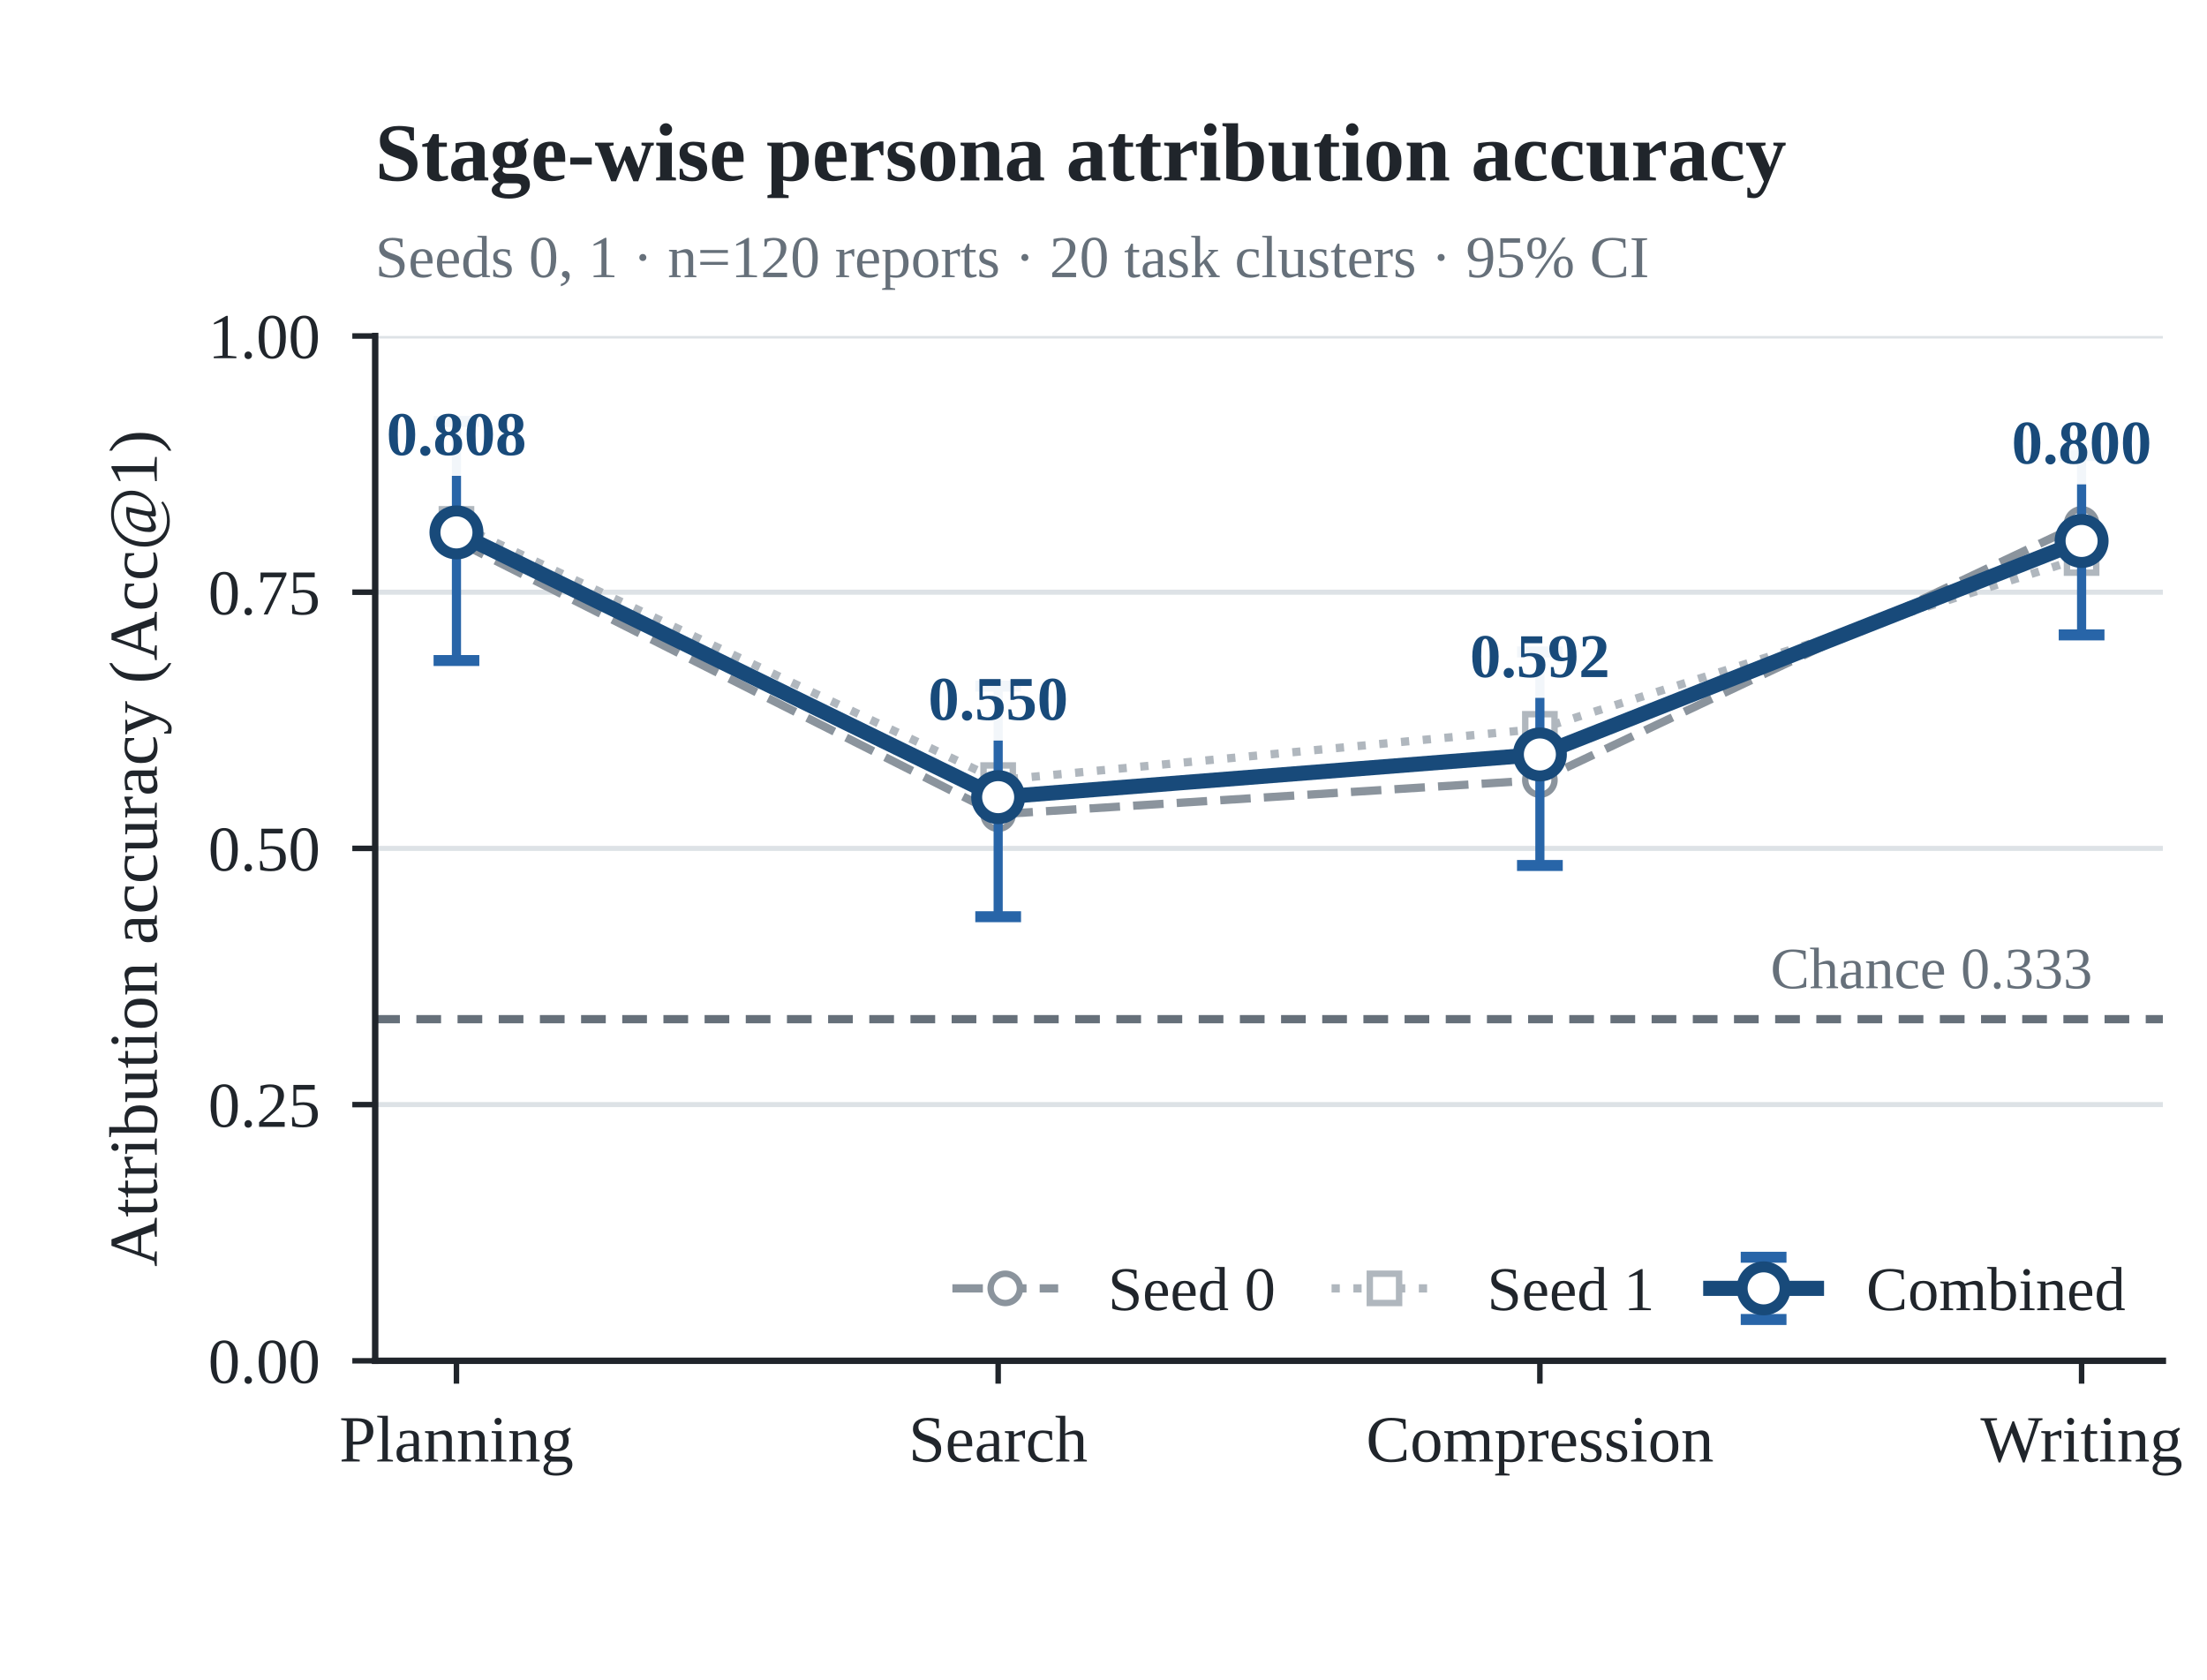
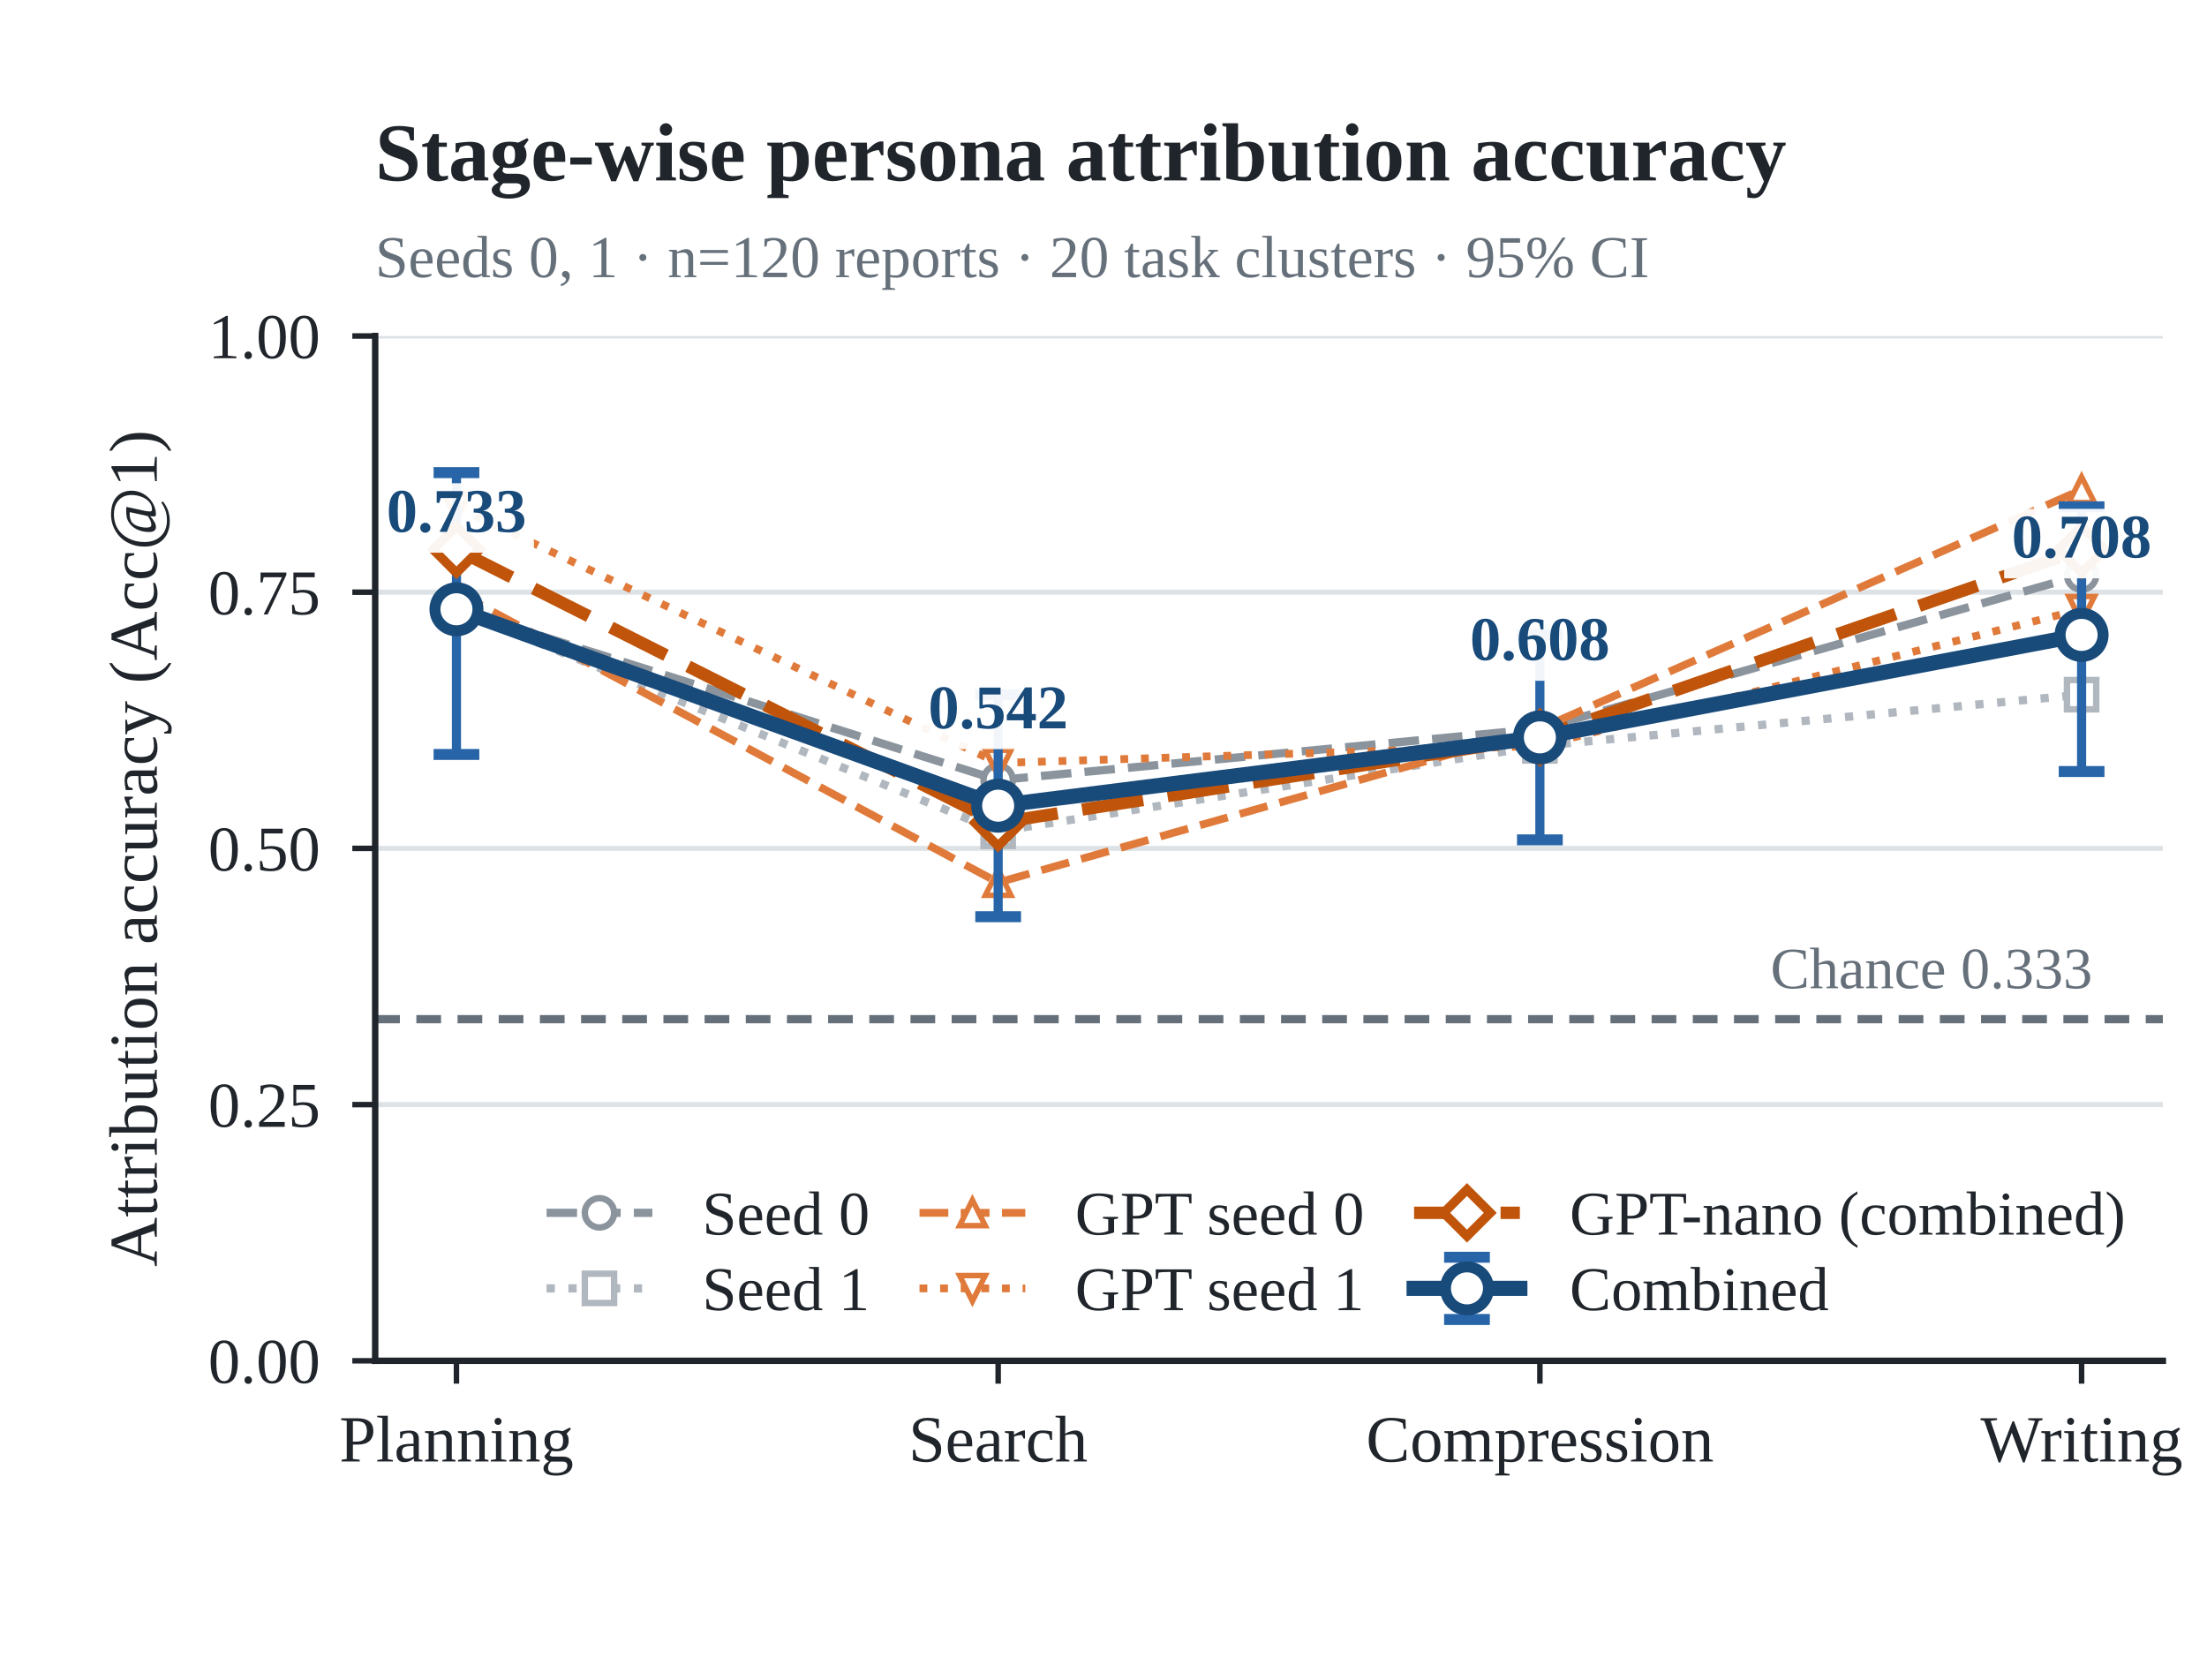
<svg xmlns="http://www.w3.org/2000/svg" xmlns:xlink="http://www.w3.org/1999/xlink" width="241.2pt" height="183.6pt" viewBox="0 0 241.2 183.6" version="1.1">
  <defs>
    <style type="text/css">*{stroke-linejoin: round; stroke-linecap: butt}</style>
  </defs>
  <g id="figure_1">
    <g id="patch_1">
      <path d="M 0 183.6  L 241.2 183.6  L 241.2 0  L 0 0  z " style="fill: #ffffff" />
    </g>
    <g id="axes_1">
      <g id="patch_2">
        <path d="M 41.004 148.716  L 236.376 148.716  L 236.376 36.72  L 41.004 36.72  z " style="fill: #ffffff" />
      </g>
      <g id="line2d_1">
-         <path d="M 41.004 111.384  L 236.376 111.384  " clip-path="url(#pab45035214)" style="fill: none; stroke-dasharray: 2.7,1.8; stroke-dashoffset: 0; stroke: #66707a; stroke-width: 0.9" />
+         <path d="M 41.004 111.384  L 236.376 111.384  " clip-path="url(#p78f866732e)" style="fill: none; stroke-dasharray: 2.7,1.8; stroke-dashoffset: 0; stroke: #66707a; stroke-width: 0.9" />
      </g>
      <g id="matplotlib.axis_1">
        <g id="xtick_1">
          <g id="line2d_2">
            <defs>
-               <path id="m166d0f0715" d="M 0 0  L 0 2.5  " style="stroke: #20252b; stroke-width: 0.6" />
+               <path id="mb2347162bd" d="M 0 0  L 0 2.5  " style="stroke: #20252b; stroke-width: 0.6" />
            </defs>
            <g>
-               <use xlink:href="#m166d0f0715" x="49.885" y="148.716" style="fill: #20252b; stroke: #20252b; stroke-width: 0.6" />
+               <use xlink:href="#mb2347162bd" x="49.885" y="148.716" style="fill: #20252b; stroke: #20252b; stroke-width: 0.6" />
            </g>
          </g>
          <g id="text_1">
            <text style="font-size: 7.2px; font-family: 'Times New Roman', 'Times', 'DejaVu Serif', serif; text-anchor: middle; fill: #20252b" x="49.885" y="159.715" transform="rotate(-0 49.88455 159.7155)">Planning</text>
          </g>
        </g>
        <g id="xtick_2">
          <g id="line2d_3">
            <g>
-               <use xlink:href="#m166d0f0715" x="109.088" y="148.716" style="fill: #20252b; stroke: #20252b; stroke-width: 0.6" />
+               <use xlink:href="#mb2347162bd" x="109.088" y="148.716" style="fill: #20252b; stroke: #20252b; stroke-width: 0.6" />
            </g>
          </g>
          <g id="text_2">
            <text style="font-size: 7.2px; font-family: 'Times New Roman', 'Times', 'DejaVu Serif', serif; text-anchor: middle; fill: #20252b" x="109.088" y="159.715" transform="rotate(-0 109.0882 159.7155)">Search</text>
          </g>
        </g>
        <g id="xtick_3">
          <g id="line2d_4">
            <g>
-               <use xlink:href="#m166d0f0715" x="168.292" y="148.716" style="fill: #20252b; stroke: #20252b; stroke-width: 0.6" />
+               <use xlink:href="#mb2347162bd" x="168.292" y="148.716" style="fill: #20252b; stroke: #20252b; stroke-width: 0.6" />
            </g>
          </g>
          <g id="text_3">
            <text style="font-size: 7.2px; font-family: 'Times New Roman', 'Times', 'DejaVu Serif', serif; text-anchor: middle; fill: #20252b" x="168.292" y="159.715" transform="rotate(-0 168.2918 159.7155)">Compression</text>
          </g>
        </g>
        <g id="xtick_4">
          <g id="line2d_5">
            <g>
-               <use xlink:href="#m166d0f0715" x="227.495" y="148.716" style="fill: #20252b; stroke: #20252b; stroke-width: 0.6" />
+               <use xlink:href="#mb2347162bd" x="227.495" y="148.716" style="fill: #20252b; stroke: #20252b; stroke-width: 0.6" />
            </g>
          </g>
          <g id="text_4">
            <text style="font-size: 7.2px; font-family: 'Times New Roman', 'Times', 'DejaVu Serif', serif; text-anchor: middle; fill: #20252b" x="227.495" y="159.715" transform="rotate(-0 227.4955 159.7155)">Writing</text>
          </g>
        </g>
      </g>
      <g id="matplotlib.axis_2">
        <g id="ytick_1">
          <g id="line2d_6">
-             <path d="M 41.004 148.716  L 236.376 148.716  " clip-path="url(#pab45035214)" style="fill: none; stroke: #dde2e6; stroke-width: 0.55; stroke-linecap: square" />
+             <path d="M 41.004 148.716  L 236.376 148.716  " clip-path="url(#p78f866732e)" style="fill: none; stroke: #dde2e6; stroke-width: 0.55; stroke-linecap: square" />
          </g>
          <g id="line2d_7">
            <defs>
-               <path id="mcbab3c09da" d="M 0 0  L -2.5 0  " style="stroke: #20252b; stroke-width: 0.6" />
+               <path id="mfb5bb5ffe0" d="M 0 0  L -2.5 0  " style="stroke: #20252b; stroke-width: 0.6" />
            </defs>
            <g>
-               <use xlink:href="#mcbab3c09da" x="41.004" y="148.716" style="fill: #20252b; stroke: #20252b; stroke-width: 0.6" />
+               <use xlink:href="#mfb5bb5ffe0" x="41.004" y="148.716" style="fill: #20252b; stroke: #20252b; stroke-width: 0.6" />
            </g>
          </g>
          <g id="text_5">
            <text style="font-size: 7px; font-family: 'Times New Roman', 'Times', 'DejaVu Serif', serif; text-anchor: end; fill: #20252b" x="35.004" y="151.146" transform="rotate(-0 35.004 151.1463)">0.00</text>
          </g>
        </g>
        <g id="ytick_2">
          <g id="line2d_8">
-             <path d="M 41.004 120.717  L 236.376 120.717  " clip-path="url(#pab45035214)" style="fill: none; stroke: #dde2e6; stroke-width: 0.55; stroke-linecap: square" />
+             <path d="M 41.004 120.717  L 236.376 120.717  " clip-path="url(#p78f866732e)" style="fill: none; stroke: #dde2e6; stroke-width: 0.55; stroke-linecap: square" />
          </g>
          <g id="line2d_9">
            <g>
-               <use xlink:href="#mcbab3c09da" x="41.004" y="120.717" style="fill: #20252b; stroke: #20252b; stroke-width: 0.6" />
+               <use xlink:href="#mfb5bb5ffe0" x="41.004" y="120.717" style="fill: #20252b; stroke: #20252b; stroke-width: 0.6" />
            </g>
          </g>
          <g id="text_6">
            <text style="font-size: 7px; font-family: 'Times New Roman', 'Times', 'DejaVu Serif', serif; text-anchor: end; fill: #20252b" x="35.004" y="123.147" transform="rotate(-0 35.004 123.1473)">0.25</text>
          </g>
        </g>
        <g id="ytick_3">
          <g id="line2d_10">
-             <path d="M 41.004 92.718  L 236.376 92.718  " clip-path="url(#pab45035214)" style="fill: none; stroke: #dde2e6; stroke-width: 0.55; stroke-linecap: square" />
+             <path d="M 41.004 92.718  L 236.376 92.718  " clip-path="url(#p78f866732e)" style="fill: none; stroke: #dde2e6; stroke-width: 0.55; stroke-linecap: square" />
          </g>
          <g id="line2d_11">
            <g>
-               <use xlink:href="#mcbab3c09da" x="41.004" y="92.718" style="fill: #20252b; stroke: #20252b; stroke-width: 0.6" />
+               <use xlink:href="#mfb5bb5ffe0" x="41.004" y="92.718" style="fill: #20252b; stroke: #20252b; stroke-width: 0.6" />
            </g>
          </g>
          <g id="text_7">
            <text style="font-size: 7px; font-family: 'Times New Roman', 'Times', 'DejaVu Serif', serif; text-anchor: end; fill: #20252b" x="35.004" y="95.148" transform="rotate(-0 35.004 95.14831)">0.50</text>
          </g>
        </g>
        <g id="ytick_4">
          <g id="line2d_12">
-             <path d="M 41.004 64.719  L 236.376 64.719  " clip-path="url(#pab45035214)" style="fill: none; stroke: #dde2e6; stroke-width: 0.55; stroke-linecap: square" />
+             <path d="M 41.004 64.719  L 236.376 64.719  " clip-path="url(#p78f866732e)" style="fill: none; stroke: #dde2e6; stroke-width: 0.55; stroke-linecap: square" />
          </g>
          <g id="line2d_13">
            <g>
-               <use xlink:href="#mcbab3c09da" x="41.004" y="64.719" style="fill: #20252b; stroke: #20252b; stroke-width: 0.6" />
+               <use xlink:href="#mfb5bb5ffe0" x="41.004" y="64.719" style="fill: #20252b; stroke: #20252b; stroke-width: 0.6" />
            </g>
          </g>
          <g id="text_8">
            <text style="font-size: 7px; font-family: 'Times New Roman', 'Times', 'DejaVu Serif', serif; text-anchor: end; fill: #20252b" x="35.004" y="67.149" transform="rotate(-0 35.004 67.14931)">0.75</text>
          </g>
        </g>
        <g id="ytick_5">
          <g id="line2d_14">
-             <path d="M 41.004 36.72  L 236.376 36.72  " clip-path="url(#pab45035214)" style="fill: none; stroke: #dde2e6; stroke-width: 0.55; stroke-linecap: square" />
+             <path d="M 41.004 36.72  L 236.376 36.72  " clip-path="url(#p78f866732e)" style="fill: none; stroke: #dde2e6; stroke-width: 0.55; stroke-linecap: square" />
          </g>
          <g id="line2d_15">
            <g>
-               <use xlink:href="#mcbab3c09da" x="41.004" y="36.72" style="fill: #20252b; stroke: #20252b; stroke-width: 0.6" />
+               <use xlink:href="#mfb5bb5ffe0" x="41.004" y="36.72" style="fill: #20252b; stroke: #20252b; stroke-width: 0.6" />
            </g>
          </g>
          <g id="text_9">
            <text style="font-size: 7px; font-family: 'Times New Roman', 'Times', 'DejaVu Serif', serif; text-anchor: end; fill: #20252b" x="35.004" y="39.15" transform="rotate(-0 35.004 39.15031)">1.00</text>
          </g>
        </g>
        <g id="text_10">
          <text style="font-size: 7.5px; font-family: 'Times New Roman', 'Times', 'DejaVu Serif', serif; text-anchor: middle; fill: #20252b" x="17.136" y="92.718" transform="rotate(-90 17.13564 92.718)">Attribution accuracy (Acc@1)</text>
        </g>
      </g>
      <g id="line2d_16">
-         <path d="M 49.885 59.119  L 109.088 88.985  L 168.292 85.252  L 227.495 57.253  " clip-path="url(#pab45035214)" style="fill: none; stroke-dasharray: 3.33,1.44; stroke-dashoffset: 0; stroke: #8b949d; stroke-width: 0.9" />
-         <defs>
-           <path id="m9dfb636e91" d="M 0 1.6  C 0.424 1.6 0.831 1.431 1.131 1.131  C 1.431 0.831 1.6 0.424 1.6 0  C 1.6 -0.424 1.431 -0.831 1.131 -1.131  C 0.831 -1.431 0.424 -1.6 0 -1.6  C -0.424 -1.6 -0.831 -1.431 -1.131 -1.131  C -1.431 -0.831 -1.6 -0.424 -1.6 0  C -1.6 0.424 -1.431 0.831 -1.131 1.131  C -0.831 1.431 -0.424 1.6 0 1.6  z " style="stroke: #8b949d; stroke-width: 0.7" />
-         </defs>
-         <g clip-path="url(#pab45035214)">
-           <use xlink:href="#m9dfb636e91" x="49.885" y="59.119" style="fill: #ffffff; stroke: #8b949d; stroke-width: 0.7" />
-           <use xlink:href="#m9dfb636e91" x="109.088" y="88.985" style="fill: #ffffff; stroke: #8b949d; stroke-width: 0.7" />
-           <use xlink:href="#m9dfb636e91" x="168.292" y="85.252" style="fill: #ffffff; stroke: #8b949d; stroke-width: 0.7" />
-           <use xlink:href="#m9dfb636e91" x="227.495" y="57.253" style="fill: #ffffff; stroke: #8b949d; stroke-width: 0.7" />
+         <path d="M 49.885 66.586  L 109.088 85.252  L 168.292 79.652  L 227.495 62.852  " clip-path="url(#p78f866732e)" style="fill: none; stroke-dasharray: 3.33,1.44; stroke-dashoffset: 0; stroke: #8b949d; stroke-width: 0.9" />
+         <defs>
+           <path id="m407ecb4b73" d="M 0 1.6  C 0.424 1.6 0.831 1.431 1.131 1.131  C 1.431 0.831 1.6 0.424 1.6 0  C 1.6 -0.424 1.431 -0.831 1.131 -1.131  C 0.831 -1.431 0.424 -1.6 0 -1.6  C -0.424 -1.6 -0.831 -1.431 -1.131 -1.131  C -1.431 -0.831 -1.6 -0.424 -1.6 0  C -1.6 0.424 -1.431 0.831 -1.131 1.131  C -0.831 1.431 -0.424 1.6 0 1.6  z " style="stroke: #8b949d; stroke-width: 0.7" />
+         </defs>
+         <g clip-path="url(#p78f866732e)">
+           <use xlink:href="#m407ecb4b73" x="49.885" y="66.586" style="fill: #ffffff; stroke: #8b949d; stroke-width: 0.7" />
+           <use xlink:href="#m407ecb4b73" x="109.088" y="85.252" style="fill: #ffffff; stroke: #8b949d; stroke-width: 0.7" />
+           <use xlink:href="#m407ecb4b73" x="168.292" y="79.652" style="fill: #ffffff; stroke: #8b949d; stroke-width: 0.7" />
+           <use xlink:href="#m407ecb4b73" x="227.495" y="62.852" style="fill: #ffffff; stroke: #8b949d; stroke-width: 0.7" />
        </g>
      </g>
      <g id="line2d_17">
-         <path d="M 49.885 57.253  L 109.088 85.252  L 168.292 79.652  L 227.495 60.986  " clip-path="url(#pab45035214)" style="fill: none; stroke-dasharray: 0.9,1.485; stroke-dashoffset: 0; stroke: #b0b7be; stroke-width: 0.9" />
-         <defs>
-           <path id="m73e536704e" d="M -1.6 1.6  L 1.6 1.6  L 1.6 -1.6  L -1.6 -1.6  z " style="stroke: #b0b7be; stroke-width: 0.7; stroke-linejoin: miter" />
-         </defs>
-         <g clip-path="url(#pab45035214)">
-           <use xlink:href="#m73e536704e" x="49.885" y="57.253" style="fill: #ffffff; stroke: #b0b7be; stroke-width: 0.7; stroke-linejoin: miter" />
-           <use xlink:href="#m73e536704e" x="109.088" y="85.252" style="fill: #ffffff; stroke: #b0b7be; stroke-width: 0.7; stroke-linejoin: miter" />
-           <use xlink:href="#m73e536704e" x="168.292" y="79.652" style="fill: #ffffff; stroke: #b0b7be; stroke-width: 0.7; stroke-linejoin: miter" />
-           <use xlink:href="#m73e536704e" x="227.495" y="60.986" style="fill: #ffffff; stroke: #b0b7be; stroke-width: 0.7; stroke-linejoin: miter" />
+         <path d="M 49.885 66.586  L 109.088 90.851  L 168.292 81.518  L 227.495 75.919  " clip-path="url(#p78f866732e)" style="fill: none; stroke-dasharray: 0.9,1.485; stroke-dashoffset: 0; stroke: #b0b7be; stroke-width: 0.9" />
+         <defs>
+           <path id="m88cda31c79" d="M -1.6 1.6  L 1.6 1.6  L 1.6 -1.6  L -1.6 -1.6  z " style="stroke: #b0b7be; stroke-width: 0.7; stroke-linejoin: miter" />
+         </defs>
+         <g clip-path="url(#p78f866732e)">
+           <use xlink:href="#m88cda31c79" x="49.885" y="66.586" style="fill: #ffffff; stroke: #b0b7be; stroke-width: 0.7; stroke-linejoin: miter" />
+           <use xlink:href="#m88cda31c79" x="109.088" y="90.851" style="fill: #ffffff; stroke: #b0b7be; stroke-width: 0.7; stroke-linejoin: miter" />
+           <use xlink:href="#m88cda31c79" x="168.292" y="81.518" style="fill: #ffffff; stroke: #b0b7be; stroke-width: 0.7; stroke-linejoin: miter" />
+           <use xlink:href="#m88cda31c79" x="227.495" y="75.919" style="fill: #ffffff; stroke: #b0b7be; stroke-width: 0.7; stroke-linejoin: miter" />
        </g>
      </g>
      <g id="patch_3">
        <path d="M 41.004 148.716  L 41.004 36.72  " style="fill: none; stroke: #20252b; stroke-width: 0.7; stroke-linejoin: miter; stroke-linecap: square" />
      </g>
      <g id="patch_4">
        <path d="M 41.004 148.716  L 236.376 148.716  " style="fill: none; stroke: #20252b; stroke-width: 0.7; stroke-linejoin: miter; stroke-linecap: square" />
      </g>
+       <g id="line2d_18">
+         <path d="M 49.885 64.719  L 109.088 96.447  L 168.292 79.648  L 227.495 53.519  " clip-path="url(#p78f866732e)" style="fill: none; stroke-dasharray: 3.145,1.36; stroke-dashoffset: 0; stroke: #e07a3a; stroke-width: 0.85" />
+         <defs>
+           <path id="m373fa24e5a" d="M 0 -1.4  L -1.4 1.4  L 1.4 1.4  z " style="stroke: #e07a3a; stroke-width: 0.6; stroke-linejoin: miter" />
+         </defs>
+         <g clip-path="url(#p78f866732e)">
+           <use xlink:href="#m373fa24e5a" x="49.885" y="64.719" style="fill: #ffffff; stroke: #e07a3a; stroke-width: 0.6; stroke-linejoin: miter" />
+           <use xlink:href="#m373fa24e5a" x="109.088" y="96.447" style="fill: #ffffff; stroke: #e07a3a; stroke-width: 0.6; stroke-linejoin: miter" />
+           <use xlink:href="#m373fa24e5a" x="168.292" y="79.648" style="fill: #ffffff; stroke: #e07a3a; stroke-width: 0.6; stroke-linejoin: miter" />
+           <use xlink:href="#m373fa24e5a" x="227.495" y="53.519" style="fill: #ffffff; stroke: #e07a3a; stroke-width: 0.6; stroke-linejoin: miter" />
+         </g>
+       </g>
+       <g id="line2d_19">
+         <path d="M 49.885 55.39  L 109.088 83.389  L 168.292 81.518  L 227.495 66.589  " clip-path="url(#p78f866732e)" style="fill: none; stroke-dasharray: 0.85,1.403; stroke-dashoffset: 0; stroke: #e07a3a; stroke-width: 0.85" />
+         <defs>
+           <path id="md09b66ee64" d="M -0 1.4  L 1.4 -1.4  L -1.4 -1.4  z " style="stroke: #e07a3a; stroke-width: 0.6; stroke-linejoin: miter" />
+         </defs>
+         <g clip-path="url(#p78f866732e)">
+           <use xlink:href="#md09b66ee64" x="49.885" y="55.39" style="fill: #ffffff; stroke: #e07a3a; stroke-width: 0.6; stroke-linejoin: miter" />
+           <use xlink:href="#md09b66ee64" x="109.088" y="83.389" style="fill: #ffffff; stroke: #e07a3a; stroke-width: 0.6; stroke-linejoin: miter" />
+           <use xlink:href="#md09b66ee64" x="168.292" y="81.518" style="fill: #ffffff; stroke: #e07a3a; stroke-width: 0.6; stroke-linejoin: miter" />
+           <use xlink:href="#md09b66ee64" x="227.495" y="66.589" style="fill: #ffffff; stroke: #e07a3a; stroke-width: 0.6; stroke-linejoin: miter" />
+         </g>
+       </g>
      <g id="text_11">
        <text style="font-size: 6.4px; font-family: 'Times New Roman', 'Times', 'DejaVu Serif', serif; text-anchor: end; fill: #66707a" x="228.68" y="107.999" transform="rotate(-0 228.6795 107.9991)">Chance 0.333</text>
      </g>
      <g id="text_12">
        <text style="font-size: 6.5px; font-family: 'Times New Roman', 'Times', 'DejaVu Serif', serif; text-anchor: start; fill: #66707a" x="41.004" y="30.29" transform="rotate(-0 41.004 30.28979)">Seeds 0, 1 · n=120 reports · 20 task clusters · 95% CI</text>
      </g>
      <g id="text_13">
        <text style="font-weight: 700; font-size: 9px; font-family: 'Times New Roman', 'Times', 'DejaVu Serif', serif; text-anchor: start; fill: #20252b" x="41.004" y="19.72" transform="rotate(-0 41.004 19.72)">Stage-wise persona attribution accuracy</text>
      </g>
      <g id="LineCollection_1">
-         <path d="M 49.885 72.185  L 49.885 46.053  " clip-path="url(#pab45035214)" style="fill: none; stroke: #2865a8" />
-         <path d="M 109.088 100.184  L 109.088 74.985  " clip-path="url(#pab45035214)" style="fill: none; stroke: #2865a8" />
-         <path d="M 168.292 94.585  L 168.292 71.252  " clip-path="url(#pab45035214)" style="fill: none; stroke: #2865a8" />
-         <path d="M 227.495 69.386  L 227.495 49.786  " clip-path="url(#pab45035214)" style="fill: none; stroke: #2865a8" />
-       </g>
-       <g id="line2d_18">
-         <defs>
-           <path id="mf444f32499" d="M 2.5 0  L -2.5 -0  " style="stroke: #2865a8; stroke-width: 1.2" />
-         </defs>
-         <g clip-path="url(#pab45035214)">
-           <use xlink:href="#mf444f32499" x="49.885" y="72.185" style="fill: #184a7a; stroke: #2865a8; stroke-width: 1.2" />
-           <use xlink:href="#mf444f32499" x="109.088" y="100.184" style="fill: #184a7a; stroke: #2865a8; stroke-width: 1.2" />
-           <use xlink:href="#mf444f32499" x="168.292" y="94.585" style="fill: #184a7a; stroke: #2865a8; stroke-width: 1.2" />
-           <use xlink:href="#mf444f32499" x="227.495" y="69.386" style="fill: #184a7a; stroke: #2865a8; stroke-width: 1.2" />
-         </g>
-       </g>
-       <g id="line2d_19">
-         <g clip-path="url(#pab45035214)">
-           <use xlink:href="#mf444f32499" x="49.885" y="46.053" style="fill: #184a7a; stroke: #2865a8; stroke-width: 1.2" />
-           <use xlink:href="#mf444f32499" x="109.088" y="74.985" style="fill: #184a7a; stroke: #2865a8; stroke-width: 1.2" />
-           <use xlink:href="#mf444f32499" x="168.292" y="71.252" style="fill: #184a7a; stroke: #2865a8; stroke-width: 1.2" />
-           <use xlink:href="#mf444f32499" x="227.495" y="49.786" style="fill: #184a7a; stroke: #2865a8; stroke-width: 1.2" />
-         </g>
+         <path d="M 49.885 82.452  L 49.885 51.653  " clip-path="url(#p78f866732e)" style="fill: none; stroke: #2865a8" />
+         <path d="M 109.088 100.184  L 109.088 75.919  " clip-path="url(#p78f866732e)" style="fill: none; stroke: #2865a8" />
+         <path d="M 168.292 91.785  L 168.292 69.386  " clip-path="url(#p78f866732e)" style="fill: none; stroke: #2865a8" />
+         <path d="M 227.495 84.318  L 227.495 55.386  " clip-path="url(#p78f866732e)" style="fill: none; stroke: #2865a8" />
      </g>
      <g id="line2d_20">
-         <path d="M 49.885 58.186  L 109.088 87.118  L 168.292 82.452  L 227.495 59.119  " clip-path="url(#pab45035214)" style="fill: none; stroke: #184a7a; stroke-width: 1.65; stroke-linecap: square" />
-         <defs>
-           <path id="m16ef02b8e8" d="M 0 2.35  C 0.623 2.35 1.221 2.102 1.662 1.662  C 2.102 1.221 2.35 0.623 2.35 0  C 2.35 -0.623 2.102 -1.221 1.662 -1.662  C 1.221 -2.102 0.623 -2.35 0 -2.35  C -0.623 -2.35 -1.221 -2.102 -1.662 -1.662  C -2.102 -1.221 -2.35 -0.623 -2.35 0  C -2.35 0.623 -2.102 1.221 -1.662 1.662  C -1.221 2.102 -0.623 2.35 0 2.35  z " style="stroke: #184a7a; stroke-width: 1.2" />
-         </defs>
-         <g clip-path="url(#pab45035214)">
-           <use xlink:href="#m16ef02b8e8" x="49.885" y="58.186" style="fill: #ffffff; stroke: #184a7a; stroke-width: 1.2" />
-           <use xlink:href="#m16ef02b8e8" x="109.088" y="87.118" style="fill: #ffffff; stroke: #184a7a; stroke-width: 1.2" />
-           <use xlink:href="#m16ef02b8e8" x="168.292" y="82.452" style="fill: #ffffff; stroke: #184a7a; stroke-width: 1.2" />
-           <use xlink:href="#m16ef02b8e8" x="227.495" y="59.119" style="fill: #ffffff; stroke: #184a7a; stroke-width: 1.2" />
+         <defs>
+           <path id="m2c65cf0310" d="M 2.5 0  L -2.5 -0  " style="stroke: #2865a8; stroke-width: 1.2" />
+         </defs>
+         <g clip-path="url(#p78f866732e)">
+           <use xlink:href="#m2c65cf0310" x="49.885" y="82.452" style="fill: #184a7a; stroke: #2865a8; stroke-width: 1.2" />
+           <use xlink:href="#m2c65cf0310" x="109.088" y="100.184" style="fill: #184a7a; stroke: #2865a8; stroke-width: 1.2" />
+           <use xlink:href="#m2c65cf0310" x="168.292" y="91.785" style="fill: #184a7a; stroke: #2865a8; stroke-width: 1.2" />
+           <use xlink:href="#m2c65cf0310" x="227.495" y="84.318" style="fill: #184a7a; stroke: #2865a8; stroke-width: 1.2" />
+         </g>
+       </g>
+       <g id="line2d_21">
+         <g clip-path="url(#p78f866732e)">
+           <use xlink:href="#m2c65cf0310" x="49.885" y="51.653" style="fill: #184a7a; stroke: #2865a8; stroke-width: 1.2" />
+           <use xlink:href="#m2c65cf0310" x="109.088" y="75.919" style="fill: #184a7a; stroke: #2865a8; stroke-width: 1.2" />
+           <use xlink:href="#m2c65cf0310" x="168.292" y="69.386" style="fill: #184a7a; stroke: #2865a8; stroke-width: 1.2" />
+           <use xlink:href="#m2c65cf0310" x="227.495" y="55.386" style="fill: #184a7a; stroke: #2865a8; stroke-width: 1.2" />
+         </g>
+       </g>
+       <g id="line2d_22">
+         <path d="M 49.885 60.054  L 109.088 89.918  L 168.292 80.583  L 227.495 60.054  " clip-path="url(#p78f866732e)" style="fill: none; stroke-dasharray: 6.75,2.7; stroke-dashoffset: 0; stroke: #c0540a; stroke-width: 1.35" />
+         <defs>
+           <path id="mb2754810c2" d="M -0 2.546  L 2.546 0  L 0 -2.546  L -2.546 -0  z " style="stroke: #c0540a; stroke-linejoin: miter" />
+         </defs>
+         <g clip-path="url(#p78f866732e)">
+           <use xlink:href="#mb2754810c2" x="49.885" y="60.054" style="fill: #ffffff; stroke: #c0540a; stroke-linejoin: miter" />
+           <use xlink:href="#mb2754810c2" x="109.088" y="89.918" style="fill: #ffffff; stroke: #c0540a; stroke-linejoin: miter" />
+           <use xlink:href="#mb2754810c2" x="168.292" y="80.583" style="fill: #ffffff; stroke: #c0540a; stroke-linejoin: miter" />
+           <use xlink:href="#mb2754810c2" x="227.495" y="60.054" style="fill: #ffffff; stroke: #c0540a; stroke-linejoin: miter" />
+         </g>
+       </g>
+       <g id="line2d_23">
+         <path d="M 49.885 66.586  L 109.088 88.051  L 168.292 80.585  L 227.495 69.386  " clip-path="url(#p78f866732e)" style="fill: none; stroke: #184a7a; stroke-width: 1.65; stroke-linecap: square" />
+         <defs>
+           <path id="m5f85d95dad" d="M 0 2.35  C 0.623 2.35 1.221 2.102 1.662 1.662  C 2.102 1.221 2.35 0.623 2.35 0  C 2.35 -0.623 2.102 -1.221 1.662 -1.662  C 1.221 -2.102 0.623 -2.35 0 -2.35  C -0.623 -2.35 -1.221 -2.102 -1.662 -1.662  C -2.102 -1.221 -2.35 -0.623 -2.35 0  C -2.35 0.623 -2.102 1.221 -1.662 1.662  C -1.221 2.102 -0.623 2.35 0 2.35  z " style="stroke: #184a7a; stroke-width: 1.2" />
+         </defs>
+         <g clip-path="url(#p78f866732e)">
+           <use xlink:href="#m5f85d95dad" x="49.885" y="66.586" style="fill: #ffffff; stroke: #184a7a; stroke-width: 1.2" />
+           <use xlink:href="#m5f85d95dad" x="109.088" y="88.051" style="fill: #ffffff; stroke: #184a7a; stroke-width: 1.2" />
+           <use xlink:href="#m5f85d95dad" x="168.292" y="80.585" style="fill: #ffffff; stroke: #184a7a; stroke-width: 1.2" />
+           <use xlink:href="#m5f85d95dad" x="227.495" y="69.386" style="fill: #ffffff; stroke: #184a7a; stroke-width: 1.2" />
        </g>
      </g>
      <g id="legend_1">
-         <g id="line2d_21">
-           <path d="M 104.086 140.801  L 109.866 140.801  L 115.646 140.801  " style="fill: none; stroke-dasharray: 3.33,1.44; stroke-dashoffset: 0; stroke: #8b949d; stroke-width: 0.9" />
-           <g>
-             <use xlink:href="#m9dfb636e91" x="109.866" y="140.801" style="fill: #ffffff; stroke: #8b949d; stroke-width: 0.7" />
+         <g id="line2d_24">
+           <path d="M 59.735 132.547  L 65.515 132.547  L 71.295 132.547  " style="fill: none; stroke-dasharray: 3.33,1.44; stroke-dashoffset: 0; stroke: #8b949d; stroke-width: 0.9" />
+           <g>
+             <use xlink:href="#m407ecb4b73" x="65.515" y="132.547" style="fill: #ffffff; stroke: #8b949d; stroke-width: 0.7" />
          </g>
        </g>
        <g id="text_14">
-           <text style="font-size: 6.8px; font-family: 'Times New Roman', 'Times', 'DejaVu Serif', serif; text-anchor: start; fill: #20252b" x="121.086" y="143.181" transform="rotate(-0 121.0863 143.1814)">Seed 0</text>
-         </g>
-         <g id="line2d_22">
-           <path d="M 145.525 140.801  L 151.305 140.801  L 157.085 140.801  " style="fill: none; stroke-dasharray: 0.9,1.485; stroke-dashoffset: 0; stroke: #b0b7be; stroke-width: 0.9" />
-           <g>
-             <use xlink:href="#m73e536704e" x="151.305" y="140.801" style="fill: #ffffff; stroke: #b0b7be; stroke-width: 0.7; stroke-linejoin: miter" />
+           <text style="font-size: 6.8px; font-family: 'Times New Roman', 'Times', 'DejaVu Serif', serif; text-anchor: start; fill: #20252b" x="76.735" y="134.927" transform="rotate(-0 76.73538 134.9269)">Seed 0</text>
+         </g>
+         <g id="line2d_25">
+           <path d="M 59.735 140.801  L 65.515 140.801  L 71.295 140.801  " style="fill: none; stroke-dasharray: 0.9,1.485; stroke-dashoffset: 0; stroke: #b0b7be; stroke-width: 0.9" />
+           <g>
+             <use xlink:href="#m88cda31c79" x="65.515" y="140.801" style="fill: #ffffff; stroke: #b0b7be; stroke-width: 0.7; stroke-linejoin: miter" />
          </g>
        </g>
        <g id="text_15">
-           <text style="font-size: 6.8px; font-family: 'Times New Roman', 'Times', 'DejaVu Serif', serif; text-anchor: start; fill: #20252b" x="162.525" y="143.181" transform="rotate(-0 162.5248 143.1814)">Seed 1</text>
+           <text style="font-size: 6.8px; font-family: 'Times New Roman', 'Times', 'DejaVu Serif', serif; text-anchor: start; fill: #20252b" x="76.735" y="143.181" transform="rotate(-0 76.73538 143.1814)">Seed 1</text>
+         </g>
+         <g id="line2d_26">
+           <path d="M 100.494 132.547  L 106.274 132.547  L 112.054 132.547  " style="fill: none; stroke-dasharray: 3.145,1.36; stroke-dashoffset: 0; stroke: #e07a3a; stroke-width: 0.85" />
+           <g>
+             <use xlink:href="#m373fa24e5a" x="106.274" y="132.547" style="fill: #ffffff; stroke: #e07a3a; stroke-width: 0.6; stroke-linejoin: miter" />
+           </g>
+         </g>
+         <g id="text_16">
+           <text style="font-size: 6.8px; font-family: 'Times New Roman', 'Times', 'DejaVu Serif', serif; text-anchor: start; fill: #20252b" x="117.494" y="134.927" transform="rotate(-0 117.4939 134.9269)">GPT seed 0</text>
+         </g>
+         <g id="line2d_27">
+           <path d="M 100.494 140.801  L 106.274 140.801  L 112.054 140.801  " style="fill: none; stroke-dasharray: 0.85,1.403; stroke-dashoffset: 0; stroke: #e07a3a; stroke-width: 0.85" />
+           <g>
+             <use xlink:href="#md09b66ee64" x="106.274" y="140.801" style="fill: #ffffff; stroke: #e07a3a; stroke-width: 0.6; stroke-linejoin: miter" />
+           </g>
+         </g>
+         <g id="text_17">
+           <text style="font-size: 6.8px; font-family: 'Times New Roman', 'Times', 'DejaVu Serif', serif; text-anchor: start; fill: #20252b" x="117.494" y="143.181" transform="rotate(-0 117.4939 143.1814)">GPT seed 1</text>
+         </g>
+         <g id="line2d_28">
+           <path d="M 154.544 132.547  L 160.324 132.547  L 166.104 132.547  " style="fill: none; stroke-dasharray: 6.75,2.7; stroke-dashoffset: 0; stroke: #c0540a; stroke-width: 1.35" />
+           <g>
+             <use xlink:href="#mb2754810c2" x="160.324" y="132.547" style="fill: #ffffff; stroke: #c0540a; stroke-linejoin: miter" />
+           </g>
+         </g>
+         <g id="text_18">
+           <text style="font-size: 6.8px; font-family: 'Times New Roman', 'Times', 'DejaVu Serif', serif; text-anchor: start; fill: #20252b" x="171.544" y="134.927" transform="rotate(-0 171.5444 134.9269)">GPT-nano (combined)</text>
        </g>
        <g id="LineCollection_2">
-           <path d="M 192.743 144.201  L 192.743 137.401  " style="fill: none; stroke: #2865a8" />
-         </g>
-         <g id="line2d_23">
-           <g>
-             <use xlink:href="#mf444f32499" x="192.743" y="144.201" style="fill: #184a7a; stroke: #2865a8; stroke-width: 1.2" />
-           </g>
-         </g>
-         <g id="line2d_24">
-           <g>
-             <use xlink:href="#mf444f32499" x="192.743" y="137.401" style="fill: #184a7a; stroke: #2865a8; stroke-width: 1.2" />
-           </g>
-         </g>
-         <g id="line2d_25">
-           <path d="M 186.963 140.801  L 198.523 140.801  " style="fill: none; stroke: #184a7a; stroke-width: 1.65; stroke-linecap: square" />
-         </g>
-         <g id="line2d_26">
-           <g>
-             <use xlink:href="#m16ef02b8e8" x="192.743" y="140.801" style="fill: #ffffff; stroke: #184a7a; stroke-width: 1.2" />
-           </g>
-         </g>
-         <g id="text_16">
-           <text style="font-size: 6.8px; font-family: 'Times New Roman', 'Times', 'DejaVu Serif', serif; text-anchor: start; fill: #20252b" x="203.963" y="143.181" transform="rotate(-0 203.9634 143.1814)">Combined</text>
-         </g>
-       </g>
-       <g id="text_17">
+           <path d="M 160.324 144.201  L 160.324 137.401  " style="fill: none; stroke: #2865a8" />
+         </g>
+         <g id="line2d_29">
+           <g>
+             <use xlink:href="#m2c65cf0310" x="160.324" y="144.201" style="fill: #184a7a; stroke: #2865a8; stroke-width: 1.2" />
+           </g>
+         </g>
+         <g id="line2d_30">
+           <g>
+             <use xlink:href="#m2c65cf0310" x="160.324" y="137.401" style="fill: #184a7a; stroke: #2865a8; stroke-width: 1.2" />
+           </g>
+         </g>
+         <g id="line2d_31">
+           <path d="M 154.544 140.801  L 166.104 140.801  " style="fill: none; stroke: #184a7a; stroke-width: 1.65; stroke-linecap: square" />
+         </g>
+         <g id="line2d_32">
+           <g>
+             <use xlink:href="#m5f85d95dad" x="160.324" y="140.801" style="fill: #ffffff; stroke: #184a7a; stroke-width: 1.2" />
+           </g>
+         </g>
+         <g id="text_19">
+           <text style="font-size: 6.8px; font-family: 'Times New Roman', 'Times', 'DejaVu Serif', serif; text-anchor: start; fill: #20252b" x="171.544" y="143.181" transform="rotate(-0 171.5444 143.1814)">Combined</text>
+         </g>
+       </g>
+       <g id="text_20">
        <g id="patch_5">
-           <path d="M 41.419 52.002  L 58.351 52.002  L 58.351 44.413  L 41.419 44.413  z " style="fill: #ffffff; opacity: 0.94" />
-         </g>
-         <text style="font-weight: 700; font-size: 6.8px; font-family: 'Times New Roman', 'Times', 'DejaVu Serif', serif; text-anchor: middle; fill: #184a7a" x="49.885" y="49.731" transform="rotate(-0 49.88455 49.73137)">0.808</text>
-       </g>
-       <g id="text_18">
+           <path d="M 41.419 60.402  L 58.351 60.402  L 58.351 52.812  L 41.419 52.812  z " style="fill: #ffffff; opacity: 0.94" />
+         </g>
+         <text style="font-weight: 700; font-size: 6.8px; font-family: 'Times New Roman', 'Times', 'DejaVu Serif', serif; text-anchor: middle; fill: #184a7a" x="49.885" y="58.131" transform="rotate(-0 49.88455 58.13108)">0.733</text>
+       </g>
+       <g id="text_21">
        <g id="patch_6">
-           <path d="M 100.622 80.934  L 117.554 80.934  L 117.554 73.345  L 100.622 73.345  z " style="fill: #ffffff; opacity: 0.94" />
-         </g>
-         <text style="font-weight: 700; font-size: 6.8px; font-family: 'Times New Roman', 'Times', 'DejaVu Serif', serif; text-anchor: middle; fill: #184a7a" x="109.088" y="78.664" transform="rotate(-0 109.0882 78.66364)">0.550</text>
-       </g>
-       <g id="text_19">
+           <path d="M 100.622 81.867  L 117.554 81.867  L 117.554 74.278  L 100.622 74.278  z " style="fill: #ffffff; opacity: 0.94" />
+         </g>
+         <text style="font-weight: 700; font-size: 6.8px; font-family: 'Times New Roman', 'Times', 'DejaVu Serif', serif; text-anchor: middle; fill: #184a7a" x="109.088" y="79.597" transform="rotate(-0 109.0882 79.5969)">0.542</text>
+       </g>
+       <g id="text_22">
        <g id="patch_7">
-           <path d="M 159.826 76.268  L 176.758 76.268  L 176.758 68.678  L 159.826 68.678  z " style="fill: #ffffff; opacity: 0.94" />
-         </g>
-         <text style="font-weight: 700; font-size: 6.8px; font-family: 'Times New Roman', 'Times', 'DejaVu Serif', serif; text-anchor: middle; fill: #184a7a" x="168.292" y="73.997" transform="rotate(-0 168.2918 73.9971)">0.592</text>
-       </g>
-       <g id="text_20">
+           <path d="M 159.826 74.401  L 176.758 74.401  L 176.758 66.812  L 159.826 66.812  z " style="fill: #ffffff; opacity: 0.94" />
+         </g>
+         <text style="font-weight: 700; font-size: 6.8px; font-family: 'Times New Roman', 'Times', 'DejaVu Serif', serif; text-anchor: middle; fill: #184a7a" x="168.292" y="72.131" transform="rotate(-0 168.2918 72.13057)">0.608</text>
+       </g>
+       <g id="text_23">
        <g id="patch_8">
-           <path d="M 219.029 52.935  L 235.961 52.935  L 235.961 45.346  L 219.029 45.346  z " style="fill: #ffffff; opacity: 0.94" />
-         </g>
-         <text style="font-weight: 700; font-size: 6.8px; font-family: 'Times New Roman', 'Times', 'DejaVu Serif', serif; text-anchor: middle; fill: #184a7a" x="227.495" y="50.665" transform="rotate(-0 227.4955 50.66464)">0.800</text>
+           <path d="M 219.029 63.202  L 235.961 63.202  L 235.961 55.612  L 219.029 55.612  z " style="fill: #ffffff; opacity: 0.94" />
+         </g>
+         <text style="font-weight: 700; font-size: 6.8px; font-family: 'Times New Roman', 'Times', 'DejaVu Serif', serif; text-anchor: middle; fill: #184a7a" x="227.495" y="60.931" transform="rotate(-0 227.4955 60.93097)">0.708</text>
      </g>
    </g>
  </g>
  <defs>
-     <clipPath id="pab45035214">
+     <clipPath id="p78f866732e">
      <rect x="41.004" y="36.72" width="195.372" height="111.996" />
    </clipPath>
  </defs>
</svg>
